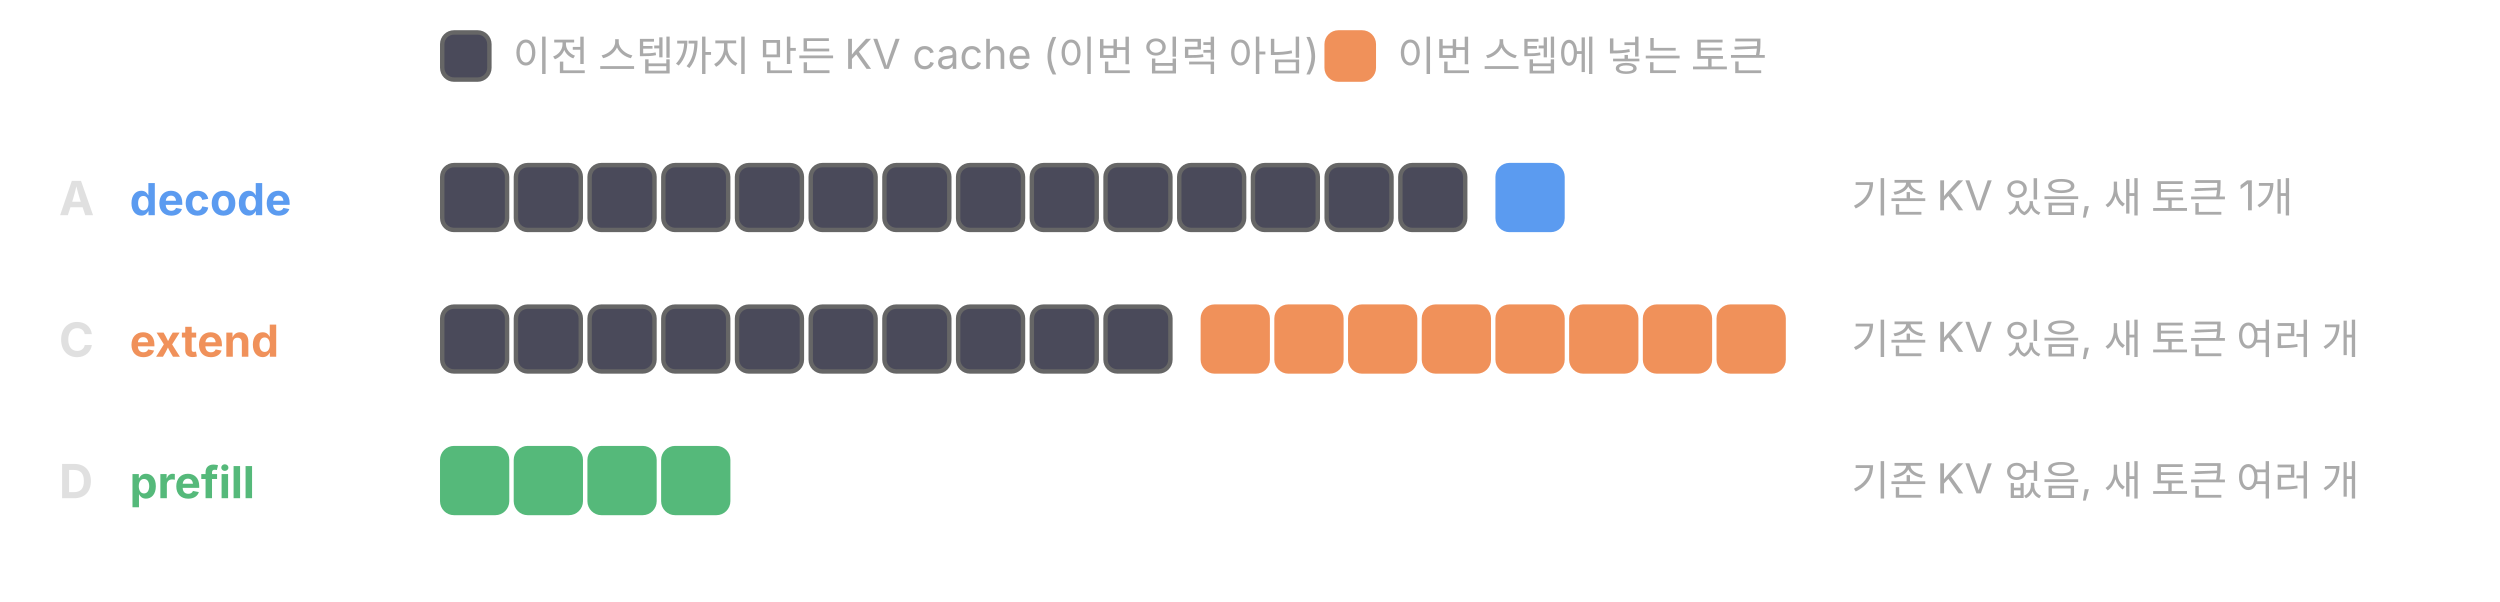
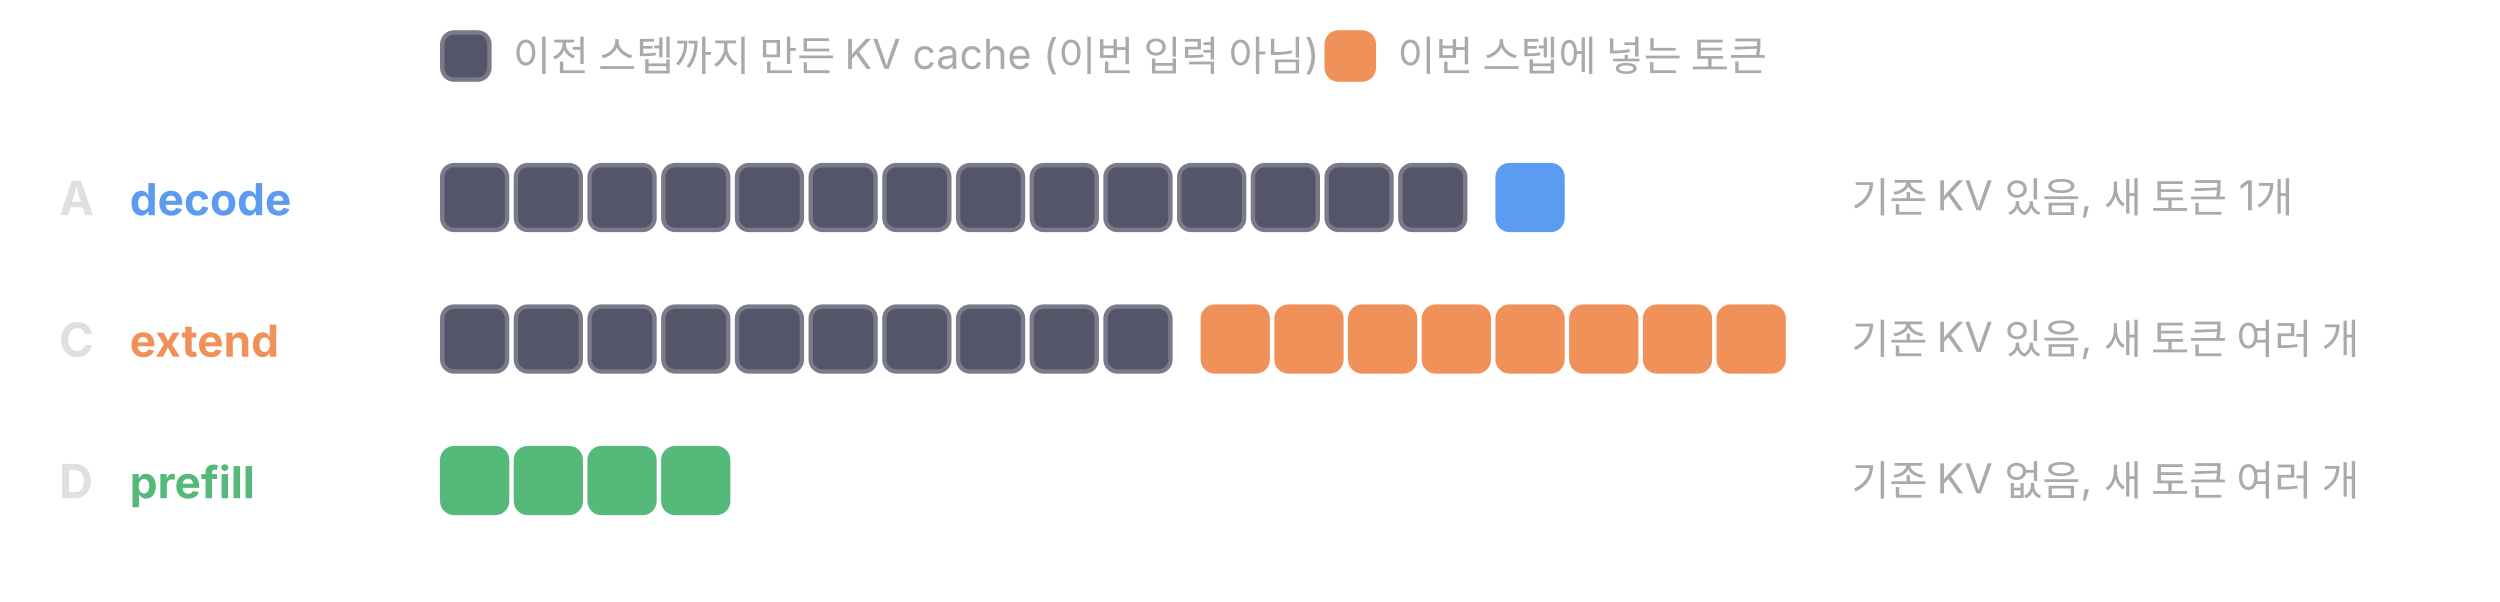
<svg xmlns="http://www.w3.org/2000/svg" viewBox="0 0 848 204" role="img" aria-label="decode, extend, prefill이 읽는 기존 KV cache와 새 토큰 비교">
  <defs>
    <pattern id="hatch" width="6" height="6" patternUnits="userSpaceOnUse" patternTransform="rotate(45)">
-       <line x1="0" y1="0" x2="0" y2="6" stroke="#555" stroke-width="2" />
+       <line x1="0" y1="0" x2="0" y2="6" stroke="#8a8a9a" stroke-width="2" />
    </pattern>
  </defs>
  <style>text{font-family:Pretendard,'Noto Sans KR',Inter,Helvetica,Arial,sans-serif;fill:#e0e0e0} .sub{fill:#aaa}</style>
-   <rect x="150" y="11" width="16" height="16" rx="4" fill="#4a4a5a" stroke="#666" stroke-width="1.5" />
+   <rect x="150" y="11" width="16" height="16" rx="4" fill="#55556a" stroke="#7a7a8a" stroke-width="1.5" />
  <text class="sub" x="174" y="24" font-size="14">이전 스텝까지 만든 KV cache (이번 입력 아님)</text>
  <rect x="450" y="11" width="16" height="16" rx="4" fill="#f0915a" stroke="#f0915a" stroke-width="1.5" />
  <text class="sub" x="474" y="24" font-size="14">이번 스텝에 넣는 토큰</text>
  <text x="20" y="73.0" font-size="16" font-weight="bold">A</text>
  <text x="44" y="73.0" font-size="15" style="fill:#5b9bf0" font-weight="bold">decode</text>
-   <rect x="150" y="56" width="22" height="22" rx="4" fill="#4a4a5a" stroke="#666" stroke-width="1.5" />
-   <rect x="175" y="56" width="22" height="22" rx="4" fill="#4a4a5a" stroke="#666" stroke-width="1.5" />
-   <rect x="200" y="56" width="22" height="22" rx="4" fill="#4a4a5a" stroke="#666" stroke-width="1.5" />
-   <rect x="225" y="56" width="22" height="22" rx="4" fill="#4a4a5a" stroke="#666" stroke-width="1.5" />
-   <rect x="250" y="56" width="22" height="22" rx="4" fill="#4a4a5a" stroke="#666" stroke-width="1.5" />
-   <rect x="275" y="56" width="22" height="22" rx="4" fill="#4a4a5a" stroke="#666" stroke-width="1.5" />
-   <rect x="300" y="56" width="22" height="22" rx="4" fill="#4a4a5a" stroke="#666" stroke-width="1.5" />
-   <rect x="325" y="56" width="22" height="22" rx="4" fill="#4a4a5a" stroke="#666" stroke-width="1.5" />
-   <rect x="350" y="56" width="22" height="22" rx="4" fill="#4a4a5a" stroke="#666" stroke-width="1.5" />
-   <rect x="375" y="56" width="22" height="22" rx="4" fill="#4a4a5a" stroke="#666" stroke-width="1.5" />
-   <rect x="400" y="56" width="22" height="22" rx="4" fill="#4a4a5a" stroke="#666" stroke-width="1.5" />
-   <rect x="425" y="56" width="22" height="22" rx="4" fill="#4a4a5a" stroke="#666" stroke-width="1.5" />
-   <rect x="450" y="56" width="22" height="22" rx="4" fill="#4a4a5a" stroke="#666" stroke-width="1.5" />
-   <rect x="475" y="56" width="22" height="22" rx="4" fill="#4a4a5a" stroke="#666" stroke-width="1.5" />
+   <rect x="150" y="56" width="22" height="22" rx="4" fill="#55556a" stroke="#7a7a8a" stroke-width="1.5" />
+   <rect x="175" y="56" width="22" height="22" rx="4" fill="#55556a" stroke="#7a7a8a" stroke-width="1.5" />
+   <rect x="200" y="56" width="22" height="22" rx="4" fill="#55556a" stroke="#7a7a8a" stroke-width="1.5" />
+   <rect x="225" y="56" width="22" height="22" rx="4" fill="#55556a" stroke="#7a7a8a" stroke-width="1.5" />
+   <rect x="250" y="56" width="22" height="22" rx="4" fill="#55556a" stroke="#7a7a8a" stroke-width="1.5" />
+   <rect x="275" y="56" width="22" height="22" rx="4" fill="#55556a" stroke="#7a7a8a" stroke-width="1.5" />
+   <rect x="300" y="56" width="22" height="22" rx="4" fill="#55556a" stroke="#7a7a8a" stroke-width="1.5" />
+   <rect x="325" y="56" width="22" height="22" rx="4" fill="#55556a" stroke="#7a7a8a" stroke-width="1.5" />
+   <rect x="350" y="56" width="22" height="22" rx="4" fill="#55556a" stroke="#7a7a8a" stroke-width="1.5" />
+   <rect x="375" y="56" width="22" height="22" rx="4" fill="#55556a" stroke="#7a7a8a" stroke-width="1.5" />
+   <rect x="400" y="56" width="22" height="22" rx="4" fill="#55556a" stroke="#7a7a8a" stroke-width="1.5" />
+   <rect x="425" y="56" width="22" height="22" rx="4" fill="#55556a" stroke="#7a7a8a" stroke-width="1.5" />
+   <rect x="450" y="56" width="22" height="22" rx="4" fill="#55556a" stroke="#7a7a8a" stroke-width="1.5" />
+   <rect x="475" y="56" width="22" height="22" rx="4" fill="#55556a" stroke="#7a7a8a" stroke-width="1.5" />
  <rect x="508" y="56" width="22" height="22" rx="4" fill="#5b9bf0" stroke="#5b9bf0" stroke-width="1.5" />
  <text class="sub" x="628" y="72.0" font-size="14">기존 KV 있음, 새 토큰 1개</text>
  <text x="20" y="121.0" font-size="16" font-weight="bold">C</text>
  <text x="44" y="121.0" font-size="15" style="fill:#f0915a" font-weight="bold">extend</text>
-   <rect x="150" y="104" width="22" height="22" rx="4" fill="#4a4a5a" stroke="#666" stroke-width="1.5" />
-   <rect x="175" y="104" width="22" height="22" rx="4" fill="#4a4a5a" stroke="#666" stroke-width="1.5" />
-   <rect x="200" y="104" width="22" height="22" rx="4" fill="#4a4a5a" stroke="#666" stroke-width="1.5" />
-   <rect x="225" y="104" width="22" height="22" rx="4" fill="#4a4a5a" stroke="#666" stroke-width="1.5" />
-   <rect x="250" y="104" width="22" height="22" rx="4" fill="#4a4a5a" stroke="#666" stroke-width="1.5" />
-   <rect x="275" y="104" width="22" height="22" rx="4" fill="#4a4a5a" stroke="#666" stroke-width="1.5" />
-   <rect x="300" y="104" width="22" height="22" rx="4" fill="#4a4a5a" stroke="#666" stroke-width="1.5" />
-   <rect x="325" y="104" width="22" height="22" rx="4" fill="#4a4a5a" stroke="#666" stroke-width="1.5" />
-   <rect x="350" y="104" width="22" height="22" rx="4" fill="#4a4a5a" stroke="#666" stroke-width="1.5" />
-   <rect x="375" y="104" width="22" height="22" rx="4" fill="#4a4a5a" stroke="#666" stroke-width="1.5" />
+   <rect x="150" y="104" width="22" height="22" rx="4" fill="#55556a" stroke="#7a7a8a" stroke-width="1.5" />
+   <rect x="175" y="104" width="22" height="22" rx="4" fill="#55556a" stroke="#7a7a8a" stroke-width="1.5" />
+   <rect x="200" y="104" width="22" height="22" rx="4" fill="#55556a" stroke="#7a7a8a" stroke-width="1.5" />
+   <rect x="225" y="104" width="22" height="22" rx="4" fill="#55556a" stroke="#7a7a8a" stroke-width="1.5" />
+   <rect x="250" y="104" width="22" height="22" rx="4" fill="#55556a" stroke="#7a7a8a" stroke-width="1.5" />
+   <rect x="275" y="104" width="22" height="22" rx="4" fill="#55556a" stroke="#7a7a8a" stroke-width="1.5" />
+   <rect x="300" y="104" width="22" height="22" rx="4" fill="#55556a" stroke="#7a7a8a" stroke-width="1.5" />
+   <rect x="325" y="104" width="22" height="22" rx="4" fill="#55556a" stroke="#7a7a8a" stroke-width="1.5" />
+   <rect x="350" y="104" width="22" height="22" rx="4" fill="#55556a" stroke="#7a7a8a" stroke-width="1.5" />
+   <rect x="375" y="104" width="22" height="22" rx="4" fill="#55556a" stroke="#7a7a8a" stroke-width="1.5" />
  <rect x="408" y="104" width="22" height="22" rx="4" fill="#f0915a" stroke="#f0915a" stroke-width="1.5" />
  <rect x="433" y="104" width="22" height="22" rx="4" fill="#f0915a" stroke="#f0915a" stroke-width="1.5" />
  <rect x="458" y="104" width="22" height="22" rx="4" fill="#f0915a" stroke="#f0915a" stroke-width="1.5" />
  <rect x="483" y="104" width="22" height="22" rx="4" fill="#f0915a" stroke="#f0915a" stroke-width="1.5" />
  <rect x="508" y="104" width="22" height="22" rx="4" fill="#f0915a" stroke="#f0915a" stroke-width="1.5" />
  <rect x="533" y="104" width="22" height="22" rx="4" fill="#f0915a" stroke="#f0915a" stroke-width="1.5" />
  <rect x="558" y="104" width="22" height="22" rx="4" fill="#f0915a" stroke="#f0915a" stroke-width="1.5" />
  <rect x="583" y="104" width="22" height="22" rx="4" fill="#f0915a" stroke="#f0915a" stroke-width="1.5" />
  <text class="sub" x="628" y="120.0" font-size="14">기존 KV 있음, 새 토큰 여러 개</text>
  <text x="20" y="169.0" font-size="16" font-weight="bold">D</text>
  <text x="44" y="169.0" font-size="15" style="fill:#55b97a" font-weight="bold">prefill</text>
  <rect x="150" y="152" width="22" height="22" rx="4" fill="#55b97a" stroke="#55b97a" stroke-width="1.5" />
  <rect x="175" y="152" width="22" height="22" rx="4" fill="#55b97a" stroke="#55b97a" stroke-width="1.5" />
  <rect x="200" y="152" width="22" height="22" rx="4" fill="#55b97a" stroke="#55b97a" stroke-width="1.5" />
  <rect x="225" y="152" width="22" height="22" rx="4" fill="#55b97a" stroke="#55b97a" stroke-width="1.5" />
  <text class="sub" x="628" y="168.0" font-size="14">기존 KV 없음, 새 토큰 여러 개</text>
</svg>
